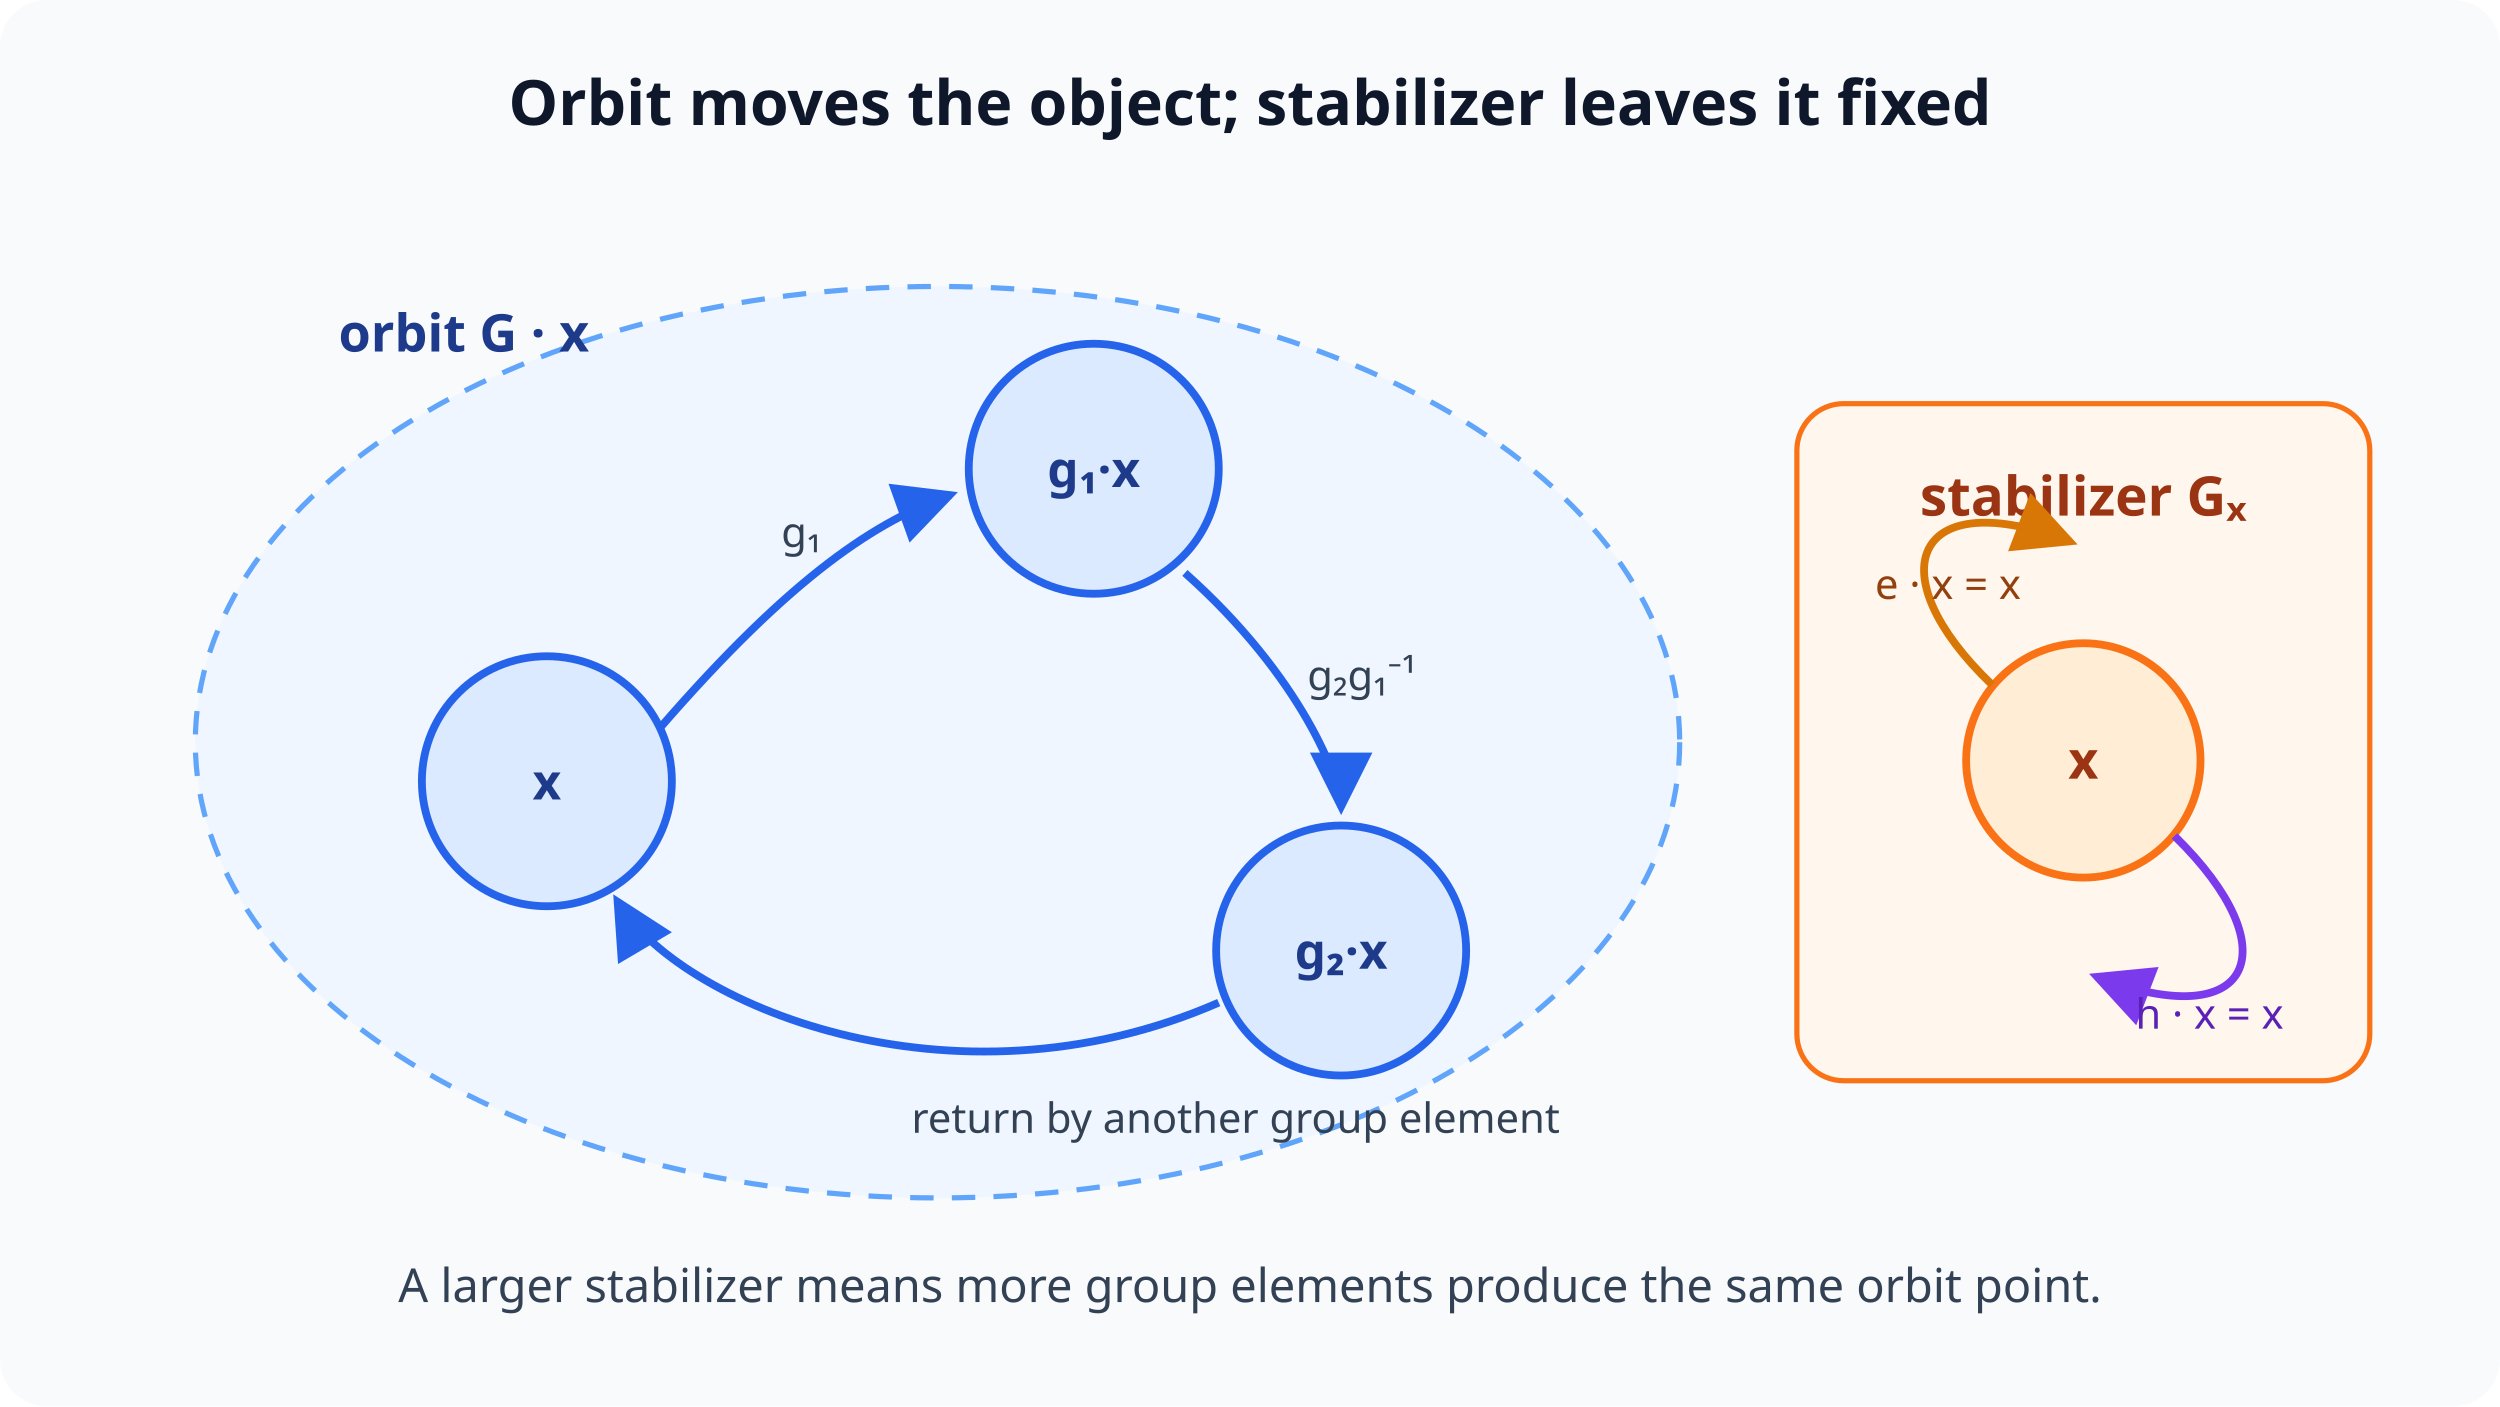
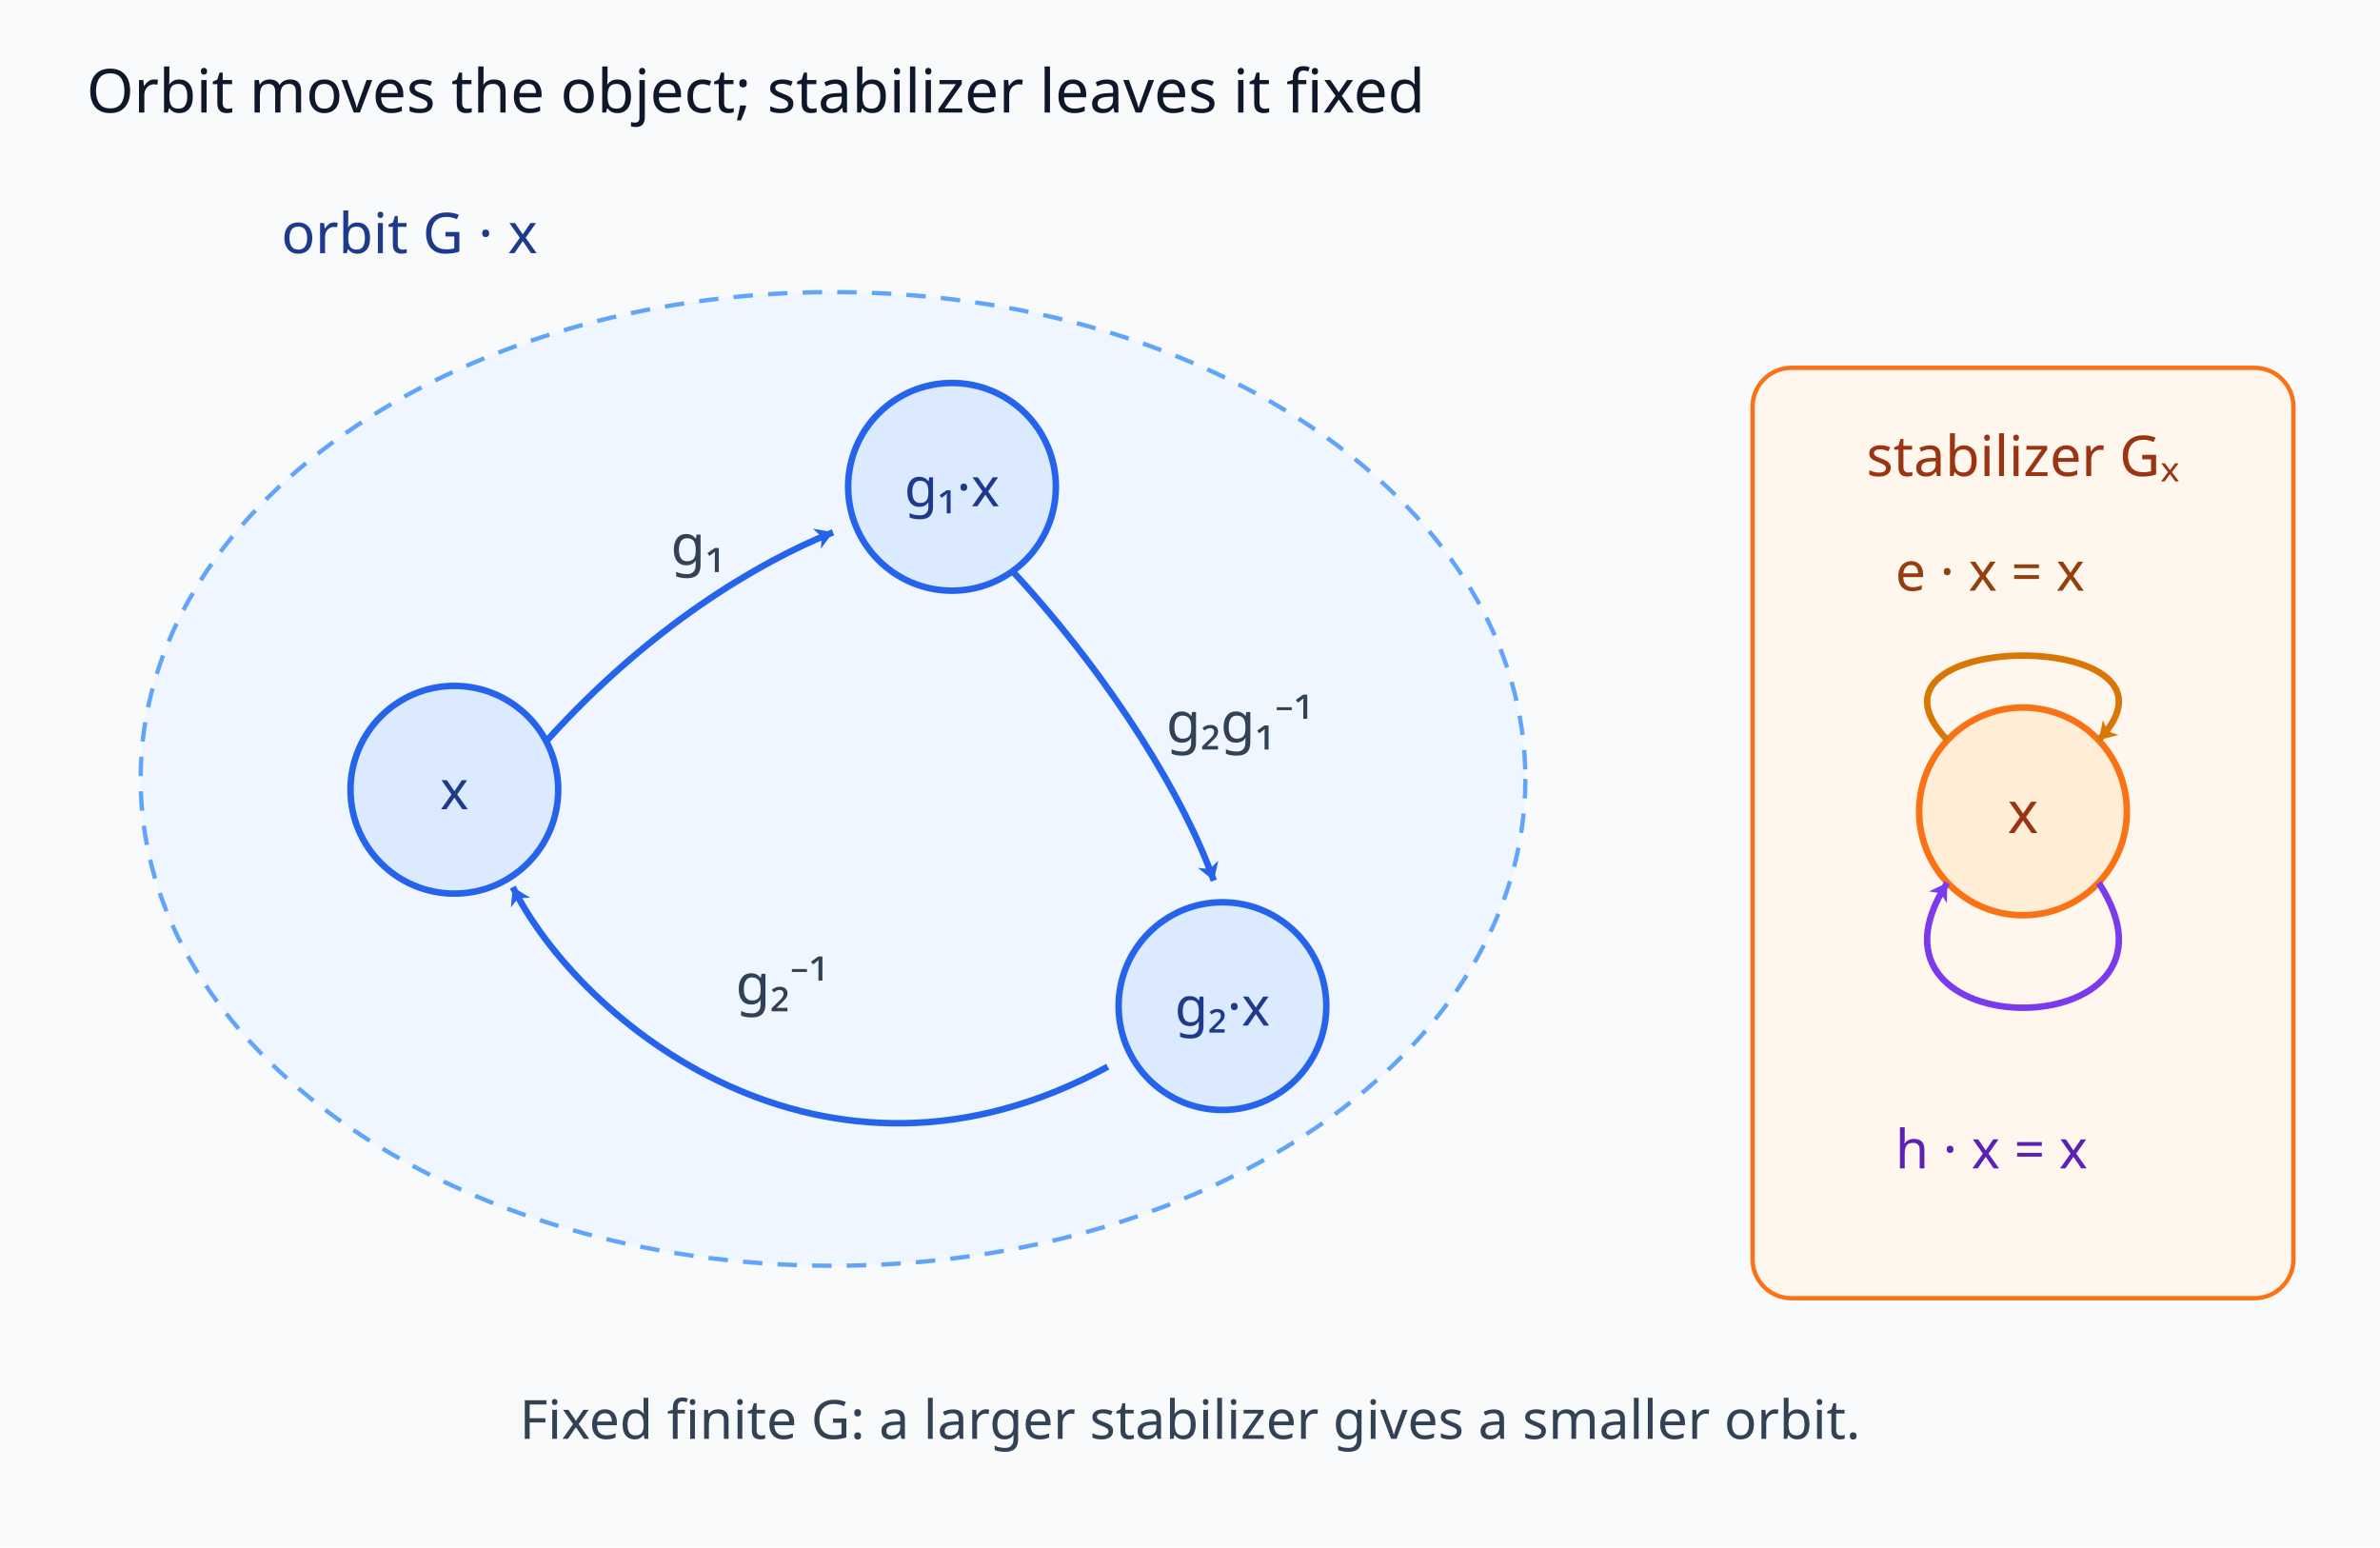
- <svg xmlns="http://www.w3.org/2000/svg" viewBox="0 0 960 540" role="img" aria-labelledby="title desc">
+ <svg xmlns="http://www.w3.org/2000/svg" viewBox="0 0 1100 715" width="1100" height="715" role="img">
  <defs>
-     <marker id="arrow" markerWidth="8" markerHeight="8" refX="7" refY="4" orient="auto">
-       <path d="M0 0L8 4L0 8Z" fill="context-stroke" />
+     <marker id="arrow" markerUnits="userSpaceOnUse" markerWidth="10" markerHeight="12" refX="9" refY="6" orient="auto">
+       <path d="M1 1L9 6L1 11L3.3 6Z" fill="context-stroke" />
    </marker>
  </defs>
-   <rect width="960" height="540" rx="18" fill="#F8FAFC" />
-   <text x="480" y="48" text-anchor="middle" font-family="sans-serif" font-size="24" font-weight="700" fill="#0F172A">Orbit moves the object; stabilizer leaves it fixed</text>
-   <ellipse cx="360" cy="285" rx="285" ry="175" fill="#EFF6FF" stroke="#60A5FA" stroke-width="2" stroke-dasharray="9 7" />
-   <text x="130" y="135" font-family="sans-serif" font-size="20" font-weight="700" fill="#1E3A8A">orbit G · x</text>
-   <g fill="#DBEAFE" stroke="#2563EB" stroke-width="3">
-     <circle cx="210" cy="300" r="48" />
-     <circle cx="420" cy="180" r="48" />
-     <circle cx="515" cy="365" r="48" />
+   <rect width="1100" height="715" fill="#F8FAFC" />
+   <g font-family="sans-serif" fill="#0F172A">
+     <text x="40" y="52" fill="#0F172A" font-size="28">Orbit moves the object; stabilizer leaves it fixed</text>
+     <ellipse cx="385" cy="360" rx="320" ry="225" fill="#EFF6FF" stroke="#60A5FA" stroke-width="2" stroke-dasharray="9 7" />
+     <text x="130" y="117" fill="#1E3A8A" font-size="26">orbit G · x</text>
+     <circle cx="210" cy="365" r="48" fill="#DBEAFE" stroke="#2563EB" stroke-width="3" />
+     <text x="210" y="374" text-anchor="middle" fill="#1E3A8A" font-size="25">x</text>
+     <circle cx="440" cy="225" r="48" fill="#DBEAFE" stroke="#2563EB" stroke-width="3" />
+     <text x="440" y="234" text-anchor="middle" fill="#1E3A8A" font-size="25">g₁·x</text>
+     <circle cx="565" cy="465" r="48" fill="#DBEAFE" stroke="#2563EB" stroke-width="3" />
+     <text x="565" y="474" text-anchor="middle" fill="#1E3A8A" font-size="25">g₂·x</text>
+     <path d="M253 342C300 290 350 260 385 246" fill="none" stroke="#2563EB" stroke-width="3" marker-end="url(#arrow)" />
+     <path d="M468 264C515 315 548 370 561 407" fill="none" stroke="#2563EB" stroke-width="3" marker-end="url(#arrow)" />
+     <path d="M512 493C380 565 268 472 237 410" fill="none" stroke="#2563EB" stroke-width="3" marker-end="url(#arrow)" />
+     <text x="310" y="261" fill="#334155" font-size="26">g₁</text>
+     <text x="539" y="343" fill="#334155" font-size="26">g₂g₁⁻¹</text>
+     <text x="340" y="464" fill="#334155" font-size="26">g₂⁻¹</text>
+     <rect x="810" y="170" width="250" height="430" rx="18" fill="#FFF7ED" stroke="#F97316" stroke-width="2" />
+     <text x="935" y="220" text-anchor="middle" fill="#9A3412" font-size="26">stabilizer Gₓ</text>
+     <circle cx="935" cy="375" r="48" fill="#FFEDD5" stroke="#F97316" stroke-width="3" />
+     <text x="935" y="385" text-anchor="middle" fill="#9A3412" font-size="27">x</text>
+     <path d="M900 342C850 290 1020 290 970 342" fill="none" stroke="#D97706" stroke-width="3" marker-end="url(#arrow)" />
+     <path d="M970 408C1020 485 850 485 900 408" fill="none" stroke="#7C3AED" stroke-width="3" marker-end="url(#arrow)" />
+     <text x="876" y="273" fill="#92400E" font-size="25">e · x = x</text>
+     <text x="876" y="540" fill="#5B21B6" font-size="25">h · x = x</text>
+     <text x="550" y="665" text-anchor="middle" fill="#334155" font-size="25">Fixed finite G: a larger stabilizer gives a smaller orbit.</text>
  </g>
-   <g font-family="sans-serif" font-size="19" font-weight="700" text-anchor="middle" fill="#1E3A8A">
-     <text x="210" y="307">x</text>
-     <text x="420" y="187">g₁·x</text>
-     <text x="515" y="372">g₂·x</text>
-   </g>
-   <g fill="none" stroke="#2563EB" stroke-width="3" marker-end="url(#arrow)">
-     <path d="M253 280C305 220 337 200 365 190" />
-     <path d="M455 220C500 260 515 300 515 310" />
-     <path d="M468 385C365 430 260 385 237 346" />
-   </g>
-   <g font-family="sans-serif" font-size="16" fill="#334155">
-     <text x="300" y="210">g₁</text>
-     <text x="502" y="265">g₂g₁⁻¹</text>
-     <text x="350" y="435">return by another group element</text>
-   </g>
-   <rect x="690" y="155" width="220" height="260" rx="18" fill="#FFF7ED" stroke="#F97316" stroke-width="2" />
-   <text x="800" y="198" text-anchor="middle" font-family="sans-serif" font-size="21" font-weight="700" fill="#9A3412">stabilizer Gₓ</text>
-   <circle cx="800" cy="292" r="45" fill="#FFEDD5" stroke="#F97316" stroke-width="3" />
-   <text x="800" y="299" text-anchor="middle" font-family="sans-serif" font-size="20" font-weight="700" fill="#9A3412">x</text>
-   <path d="M765 263C720 220 735 185 795 208" fill="none" stroke="#D97706" stroke-width="3" marker-end="url(#arrow)" />
-   <path d="M835 321C880 365 865 398 805 375" fill="none" stroke="#7C3AED" stroke-width="3" marker-end="url(#arrow)" />
-   <text x="720" y="230" font-family="sans-serif" font-size="16" fill="#92400E">e · x = x</text>
-   <text x="820" y="395" font-family="sans-serif" font-size="16" fill="#5B21B6">h · x = x</text>
-   <text x="480" y="500" text-anchor="middle" font-family="sans-serif" font-size="18" fill="#334155">A larger stabilizer means more group elements produce the same orbit point.</text>
</svg>
